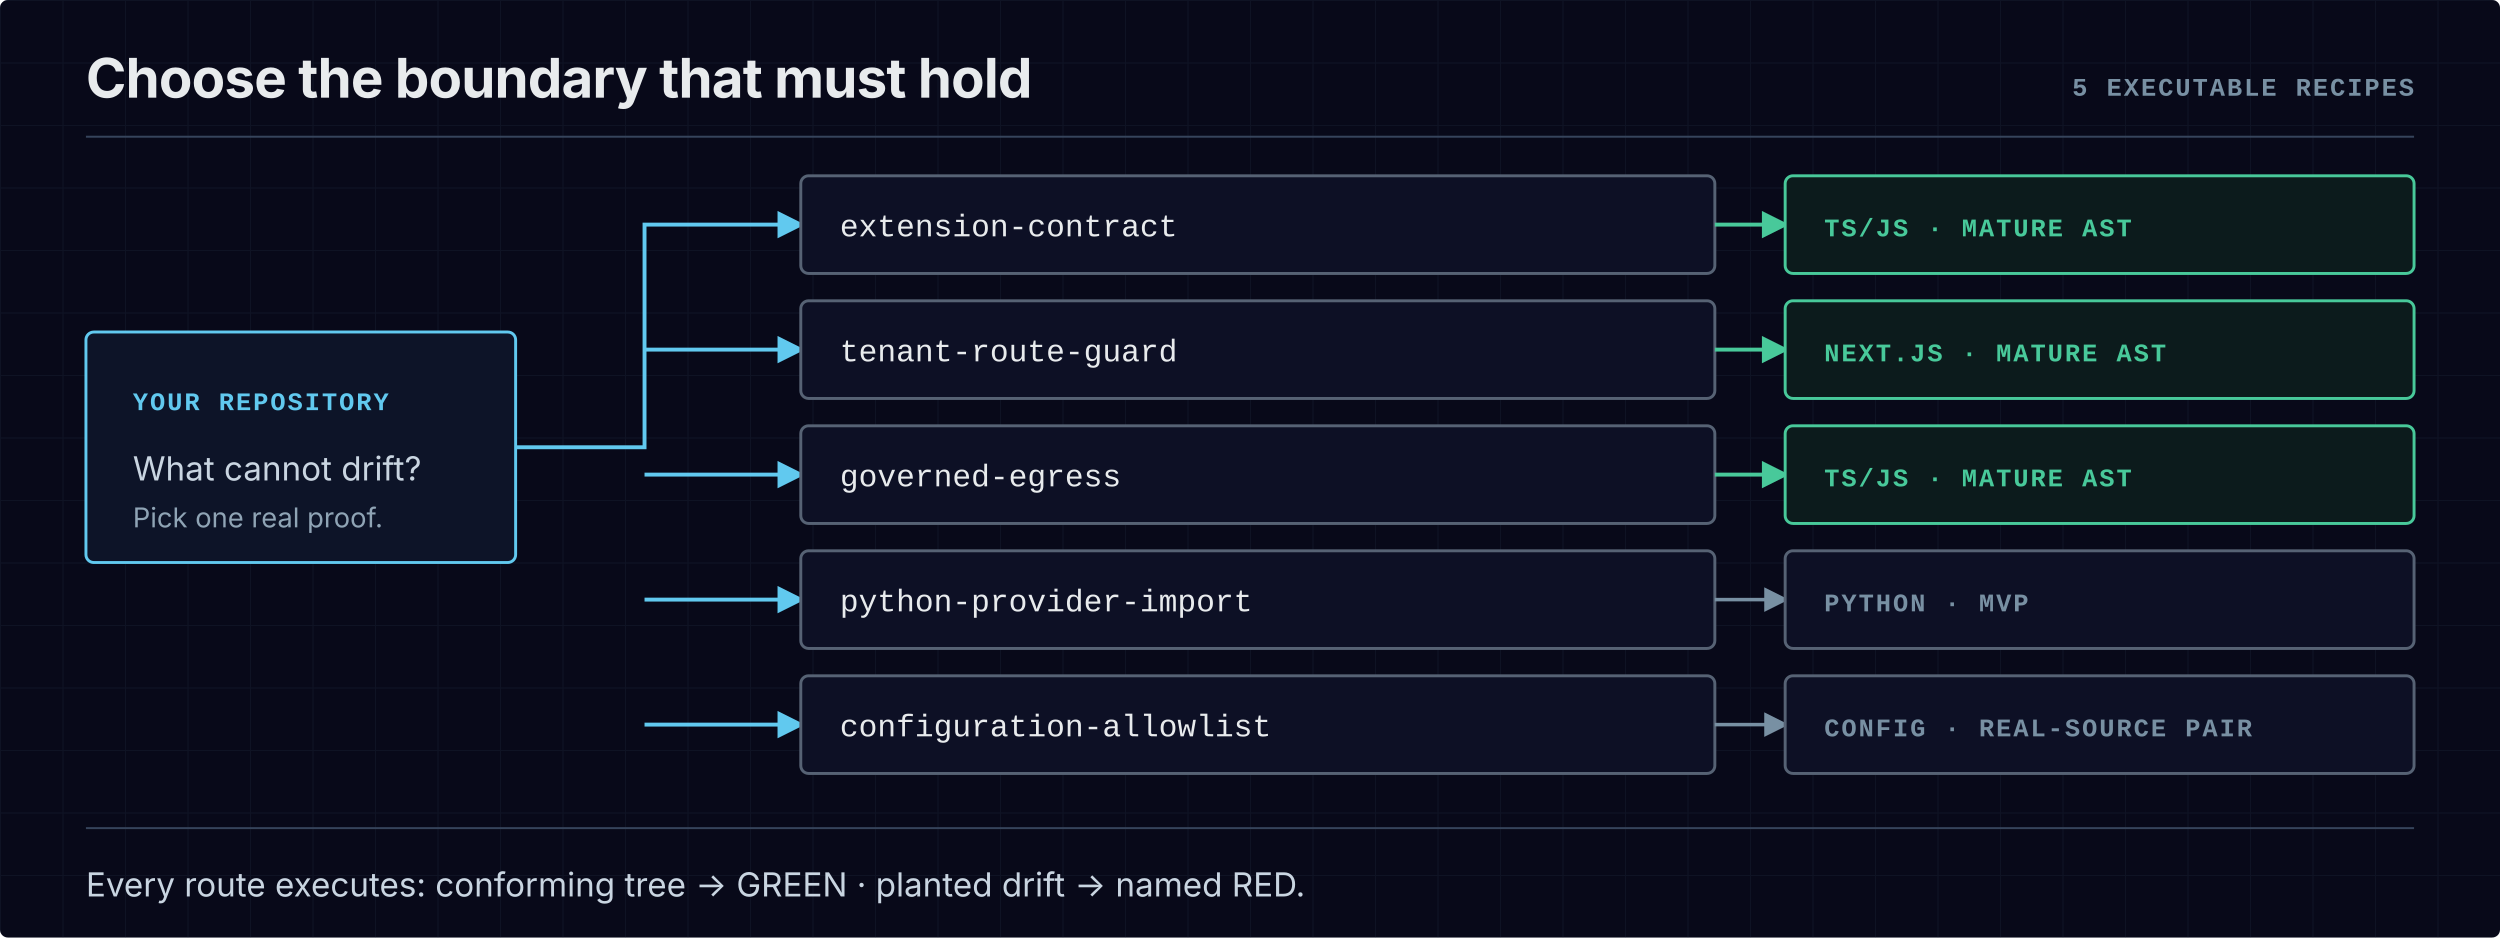
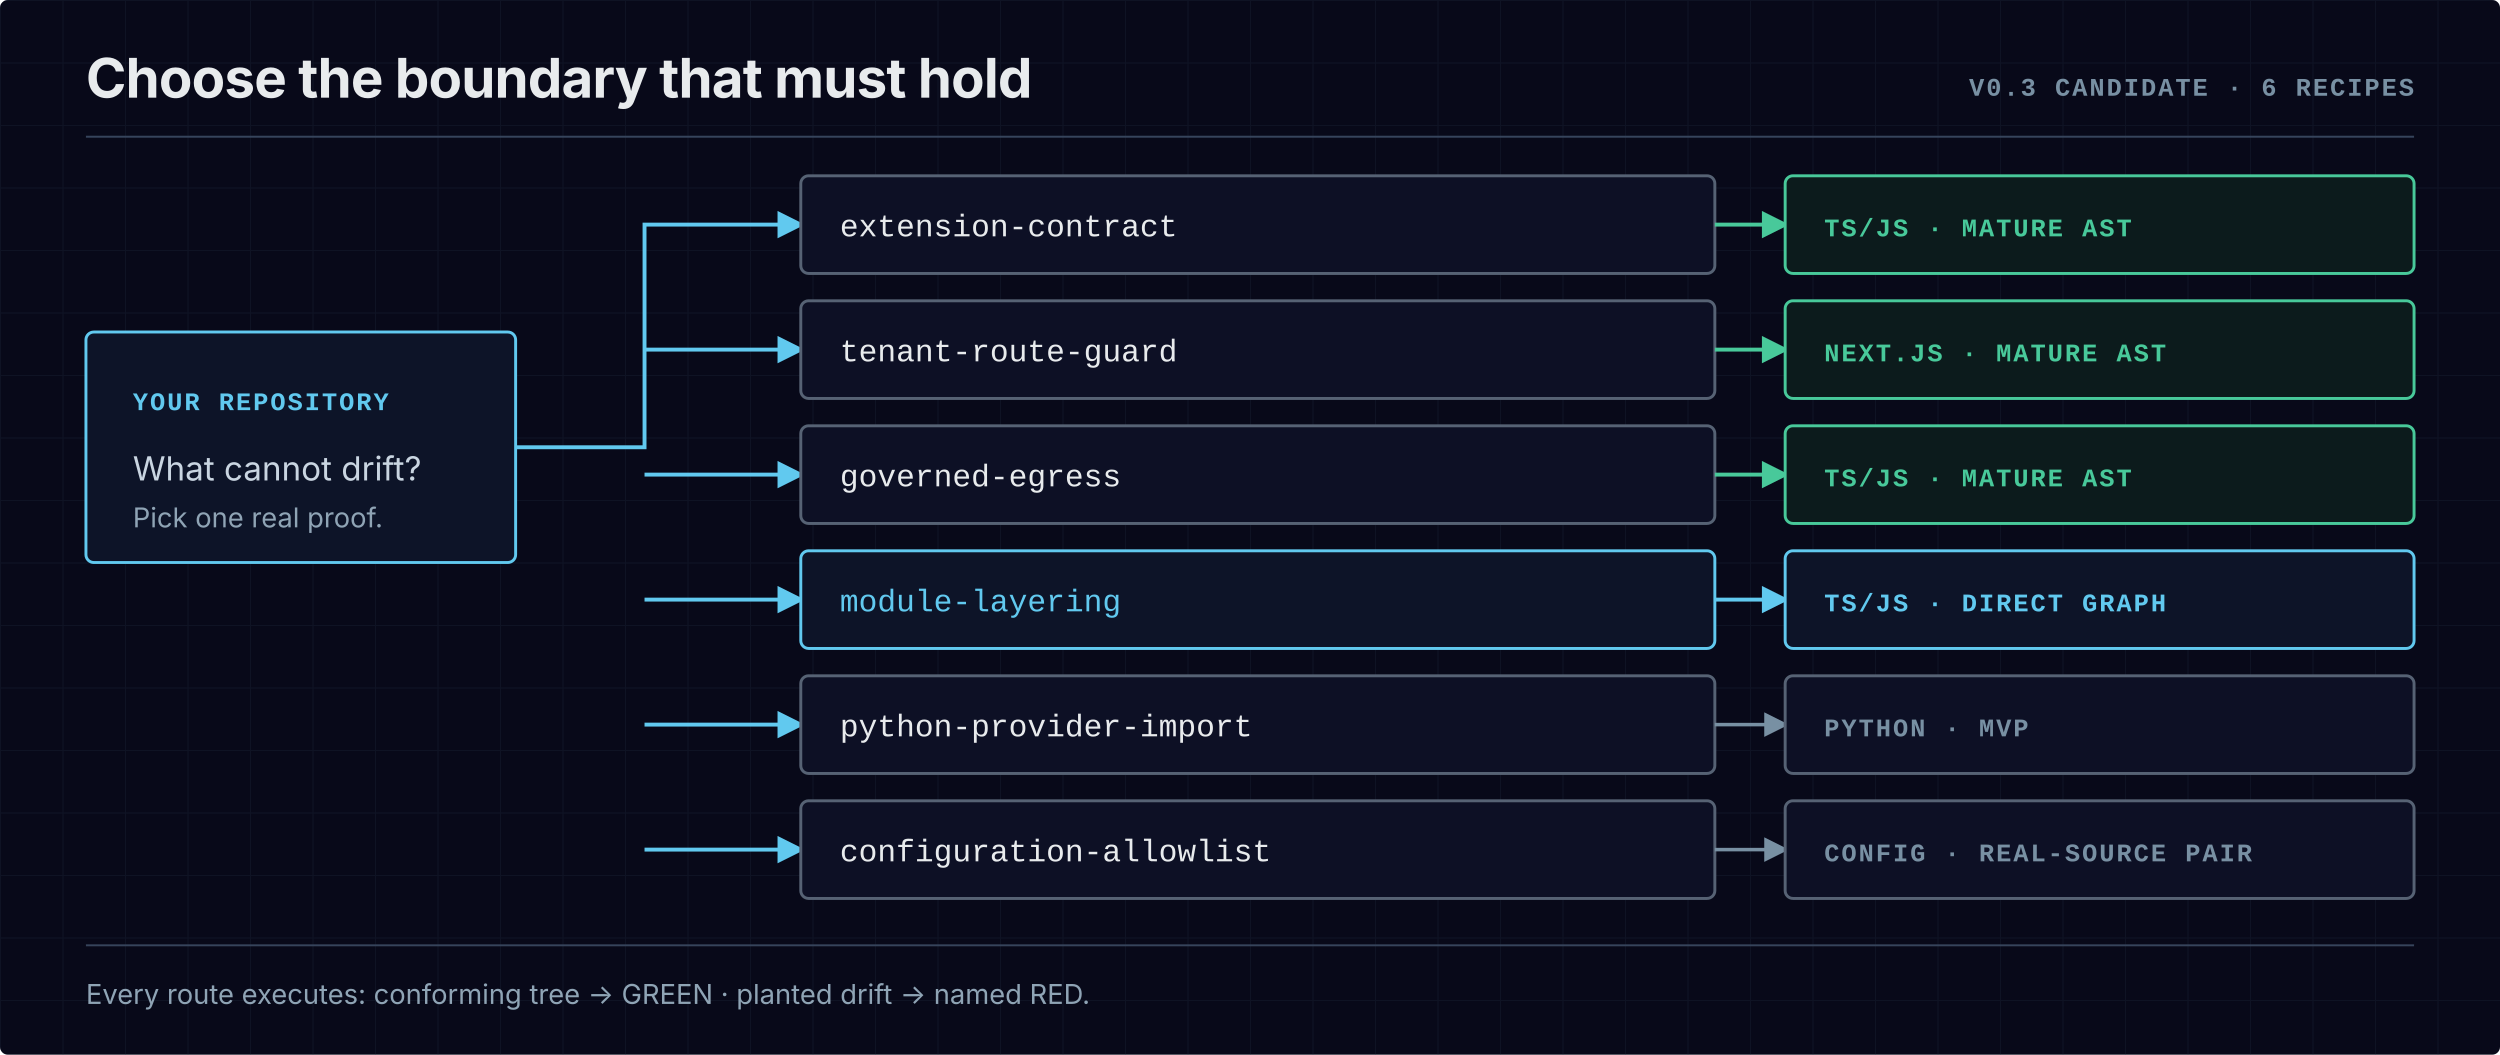
- <svg xmlns="http://www.w3.org/2000/svg" width="1280" height="480" viewBox="0 0 1280 480" role="img" aria-labelledby="first-win-recipes-title first-win-recipes-desc">
+ <svg xmlns="http://www.w3.org/2000/svg" width="1280" height="540" viewBox="0 0 1280 540" role="img" aria-labelledby="first-win-recipes-title first-win-recipes-desc">
  <defs>
    <pattern id="grid" width="32" height="32" patternUnits="userSpaceOnUse">
      <path d="M32 0H0V32" fill="none" stroke="#263249" stroke-width="1" opacity="0.24" />
    </pattern>
    <marker id="cyan-arrow" viewBox="0 0 10 10" refX="8.5" refY="5" markerWidth="7" markerHeight="7" orient="auto">
      <path d="M0 0L10 5L0 10Z" fill="#61c9ef" />
    </marker>
    <marker id="red-arrow" viewBox="0 0 10 10" refX="8.5" refY="5" markerWidth="7" markerHeight="7" orient="auto">
      <path d="M0 0L10 5L0 10Z" fill="#f05c67" />
    </marker>
    <marker id="green-arrow" viewBox="0 0 10 10" refX="8.5" refY="5" markerWidth="7" markerHeight="7" orient="auto">
      <path d="M0 0L10 5L0 10Z" fill="#48c99a" />
    </marker>
    <marker id="steel-arrow" viewBox="0 0 10 10" refX="8.5" refY="5" markerWidth="7" markerHeight="7" orient="auto">
      <path d="M0 0L10 5L0 10Z" fill="#7890a3" />
    </marker>
    <style>
      .sans{font-family:ui-sans-serif,-apple-system,BlinkMacSystemFont,"Segoe UI",sans-serif}
      .mono{font-family:ui-monospace,"SFMono-Regular",Menlo,Consolas,"Liberation Mono",monospace}
      .title{font-size:28px;font-weight:720;letter-spacing:-.4px;fill:#e8ebed}
      .m-title{font-size:32px;font-weight:720;letter-spacing:-.4px;fill:#e8ebed}
      .heading{font-size:18px;font-weight:700;fill:#e8ebed}
      .m-heading{font-size:24px;font-weight:700;fill:#e8ebed}
      .label{font-size:13px;font-weight:700;letter-spacing:1px;fill:#7890a3}
      .m-label{font-size:18px;font-weight:700;letter-spacing:1px;fill:#7890a3}
      .body{font-size:17px;fill:#c9d5e1}
      .m-body{font-size:23px;fill:#c9d5e1}
      .code{font-size:16px;fill:#e8ebed}
      .m-code{font-size:22px;fill:#e8ebed}
      .small{font-size:14px;fill:#8fa4b5}
      .m-small{font-size:19px;fill:#8fa4b5}
      .cyan{fill:#61c9ef}.green{fill:#48c99a}.red{fill:#f05c67}.steel{fill:#7890a3}
      .node{fill:#0d1025;stroke:#566274;stroke-width:1.5;vector-effect:non-scaling-stroke}
      .cyan-node{fill:#0d1428;stroke:#61c9ef}.green-node{fill:#0c1b1c;stroke:#48c99a}.red-node{fill:#24121e;stroke:#f05c67}
      .rule{stroke:#36445b;stroke-width:1;vector-effect:non-scaling-stroke}
      .route{fill:none;stroke:#61c9ef;stroke-width:2;marker-end:url(#cyan-arrow);vector-effect:non-scaling-stroke}
      .red-route{fill:none;stroke:#f05c67;stroke-width:2;marker-end:url(#red-arrow);vector-effect:non-scaling-stroke}
      .green-route{fill:none;stroke:#48c99a;stroke-width:2;marker-end:url(#green-arrow);vector-effect:non-scaling-stroke}
      .steel-route{fill:none;stroke:#7890a3;stroke-width:1.8;marker-end:url(#steel-arrow);vector-effect:non-scaling-stroke}
      .dash{stroke-dasharray:7 7}
    </style>
  </defs>
-   <rect width="1280" height="480" rx="4" fill="#080919" />
-   <rect width="1280" height="480" rx="4" fill="url(#grid)" />
+   <rect width="1280" height="540" rx="4" fill="#080919" />
+   <rect width="1280" height="540" rx="4" fill="url(#grid)" />
  <text x="44" y="50" class="sans title">Choose the boundary that must hold</text>
-   <text x="1236" y="49" text-anchor="end" class="mono label">5 EXECUTABLE RECIPES</text>
+   <text x="1236" y="49" text-anchor="end" class="mono label">V0.3 CANDIDATE · 6 RECIPES</text>
  <path d="M44 70H1236" class="rule" />
  <rect x="44" y="170" width="220" height="118" rx="4" class="node cyan-node" />
  <text x="68" y="210" class="mono label cyan">YOUR REPOSITORY</text>
  <text x="68" y="246" class="sans body">What cannot drift?</text>
  <text x="68" y="270" class="sans small">Pick one real proof.</text>
  <path d="M264 229H330V115H410" class="route" />
  <path d="M330 179H410" class="route" />
  <path d="M330 243H410" class="route" />
  <path d="M330 307H410" class="route" />
  <path d="M330 371H410" class="route" />
+   <path d="M330 435H410" class="route" />
  <rect x="410" y="90" width="468" height="50" rx="4" class="node" />
  <text x="430" y="121" class="mono code">extension-contract</text>
  <path d="M878 115H914" class="green-route" />
  <rect x="914" y="90" width="322" height="50" rx="4" class="node green-node" />
  <text x="934" y="121" class="mono label green">TS/JS · MATURE AST</text>
  <rect x="410" y="154" width="468" height="50" rx="4" class="node" />
  <text x="430" y="185" class="mono code">tenant-route-guard</text>
  <path d="M878 179H914" class="green-route" />
  <rect x="914" y="154" width="322" height="50" rx="4" class="node green-node" />
  <text x="934" y="185" class="mono label green">NEXT.JS · MATURE AST</text>
  <rect x="410" y="218" width="468" height="50" rx="4" class="node" />
  <text x="430" y="249" class="mono code">governed-egress</text>
  <path d="M878 243H914" class="green-route" />
  <rect x="914" y="218" width="322" height="50" rx="4" class="node green-node" />
  <text x="934" y="249" class="mono label green">TS/JS · MATURE AST</text>
-   <rect x="410" y="282" width="468" height="50" rx="4" class="node" />
-   <text x="430" y="313" class="mono code">python-provider-import</text>
-   <path d="M878 307H914" class="steel-route" />
-   <rect x="914" y="282" width="322" height="50" rx="4" class="node" />
-   <text x="934" y="313" class="mono label steel">PYTHON · MVP</text>
+   <rect x="410" y="282" width="468" height="50" rx="4" class="node cyan-node" />
+   <text x="430" y="313" class="mono code cyan">module-layering</text>
+   <path d="M878 307H914" class="route" />
+   <rect x="914" y="282" width="322" height="50" rx="4" class="node cyan-node" />
+   <text x="934" y="313" class="mono label cyan">TS/JS · DIRECT GRAPH</text>
  <rect x="410" y="346" width="468" height="50" rx="4" class="node" />
-   <text x="430" y="377" class="mono code">configuration-allowlist</text>
+   <text x="430" y="377" class="mono code">python-provider-import</text>
  <path d="M878 371H914" class="steel-route" />
  <rect x="914" y="346" width="322" height="50" rx="4" class="node" />
-   <text x="934" y="377" class="mono label steel">CONFIG · REAL-SOURCE PAIR</text>
-   <path d="M44 424H1236" class="rule" />
-   <text x="44" y="459" class="sans body">Every route executes: conforming tree → GREEN · planted drift → named RED.</text>
+   <text x="934" y="377" class="mono label steel">PYTHON · MVP</text>
+   <rect x="410" y="410" width="468" height="50" rx="4" class="node" />
+   <text x="430" y="441" class="mono code">configuration-allowlist</text>
+   <path d="M878 435H914" class="steel-route" />
+   <rect x="914" y="410" width="322" height="50" rx="4" class="node" />
+   <text x="934" y="441" class="mono label steel">CONFIG · REAL-SOURCE PAIR</text>
+   <path d="M44 484H1236" class="rule" />
+   <text x="44" y="514" class="sans small">Every route executes: conforming tree → GREEN · planted drift → named RED.</text>
</svg>
